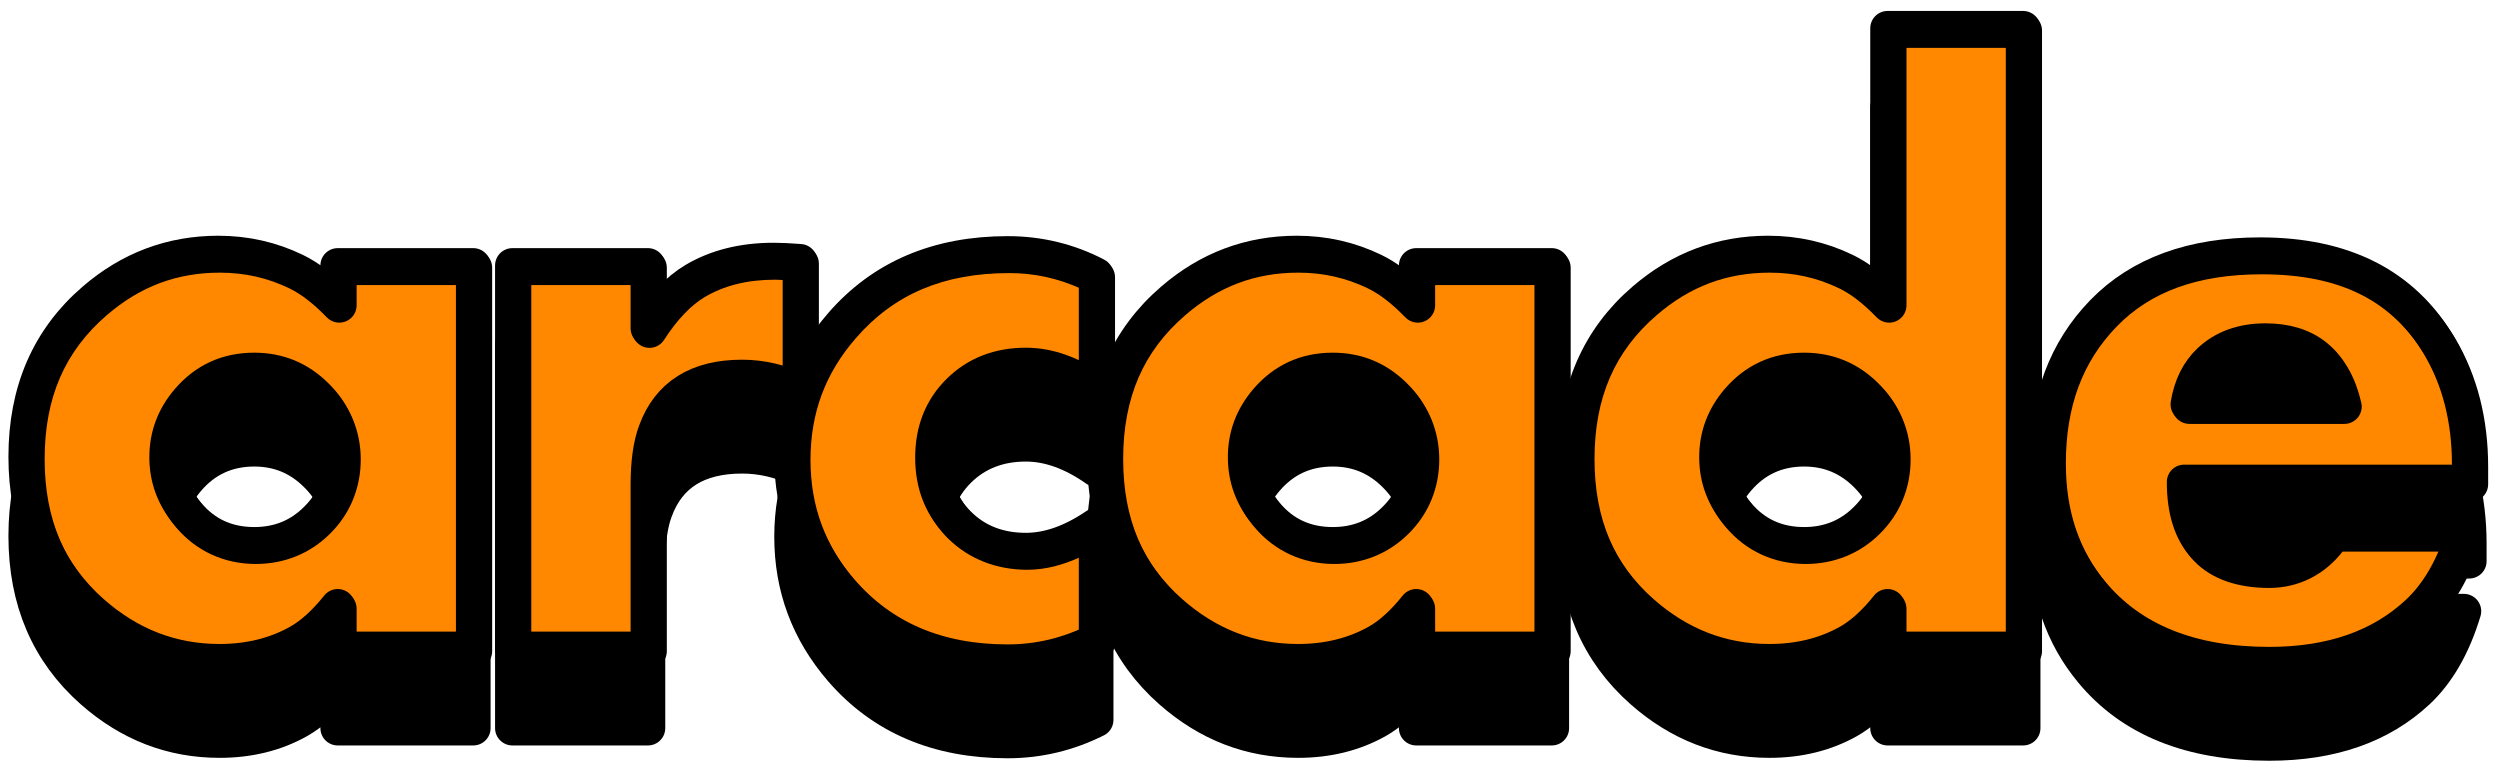
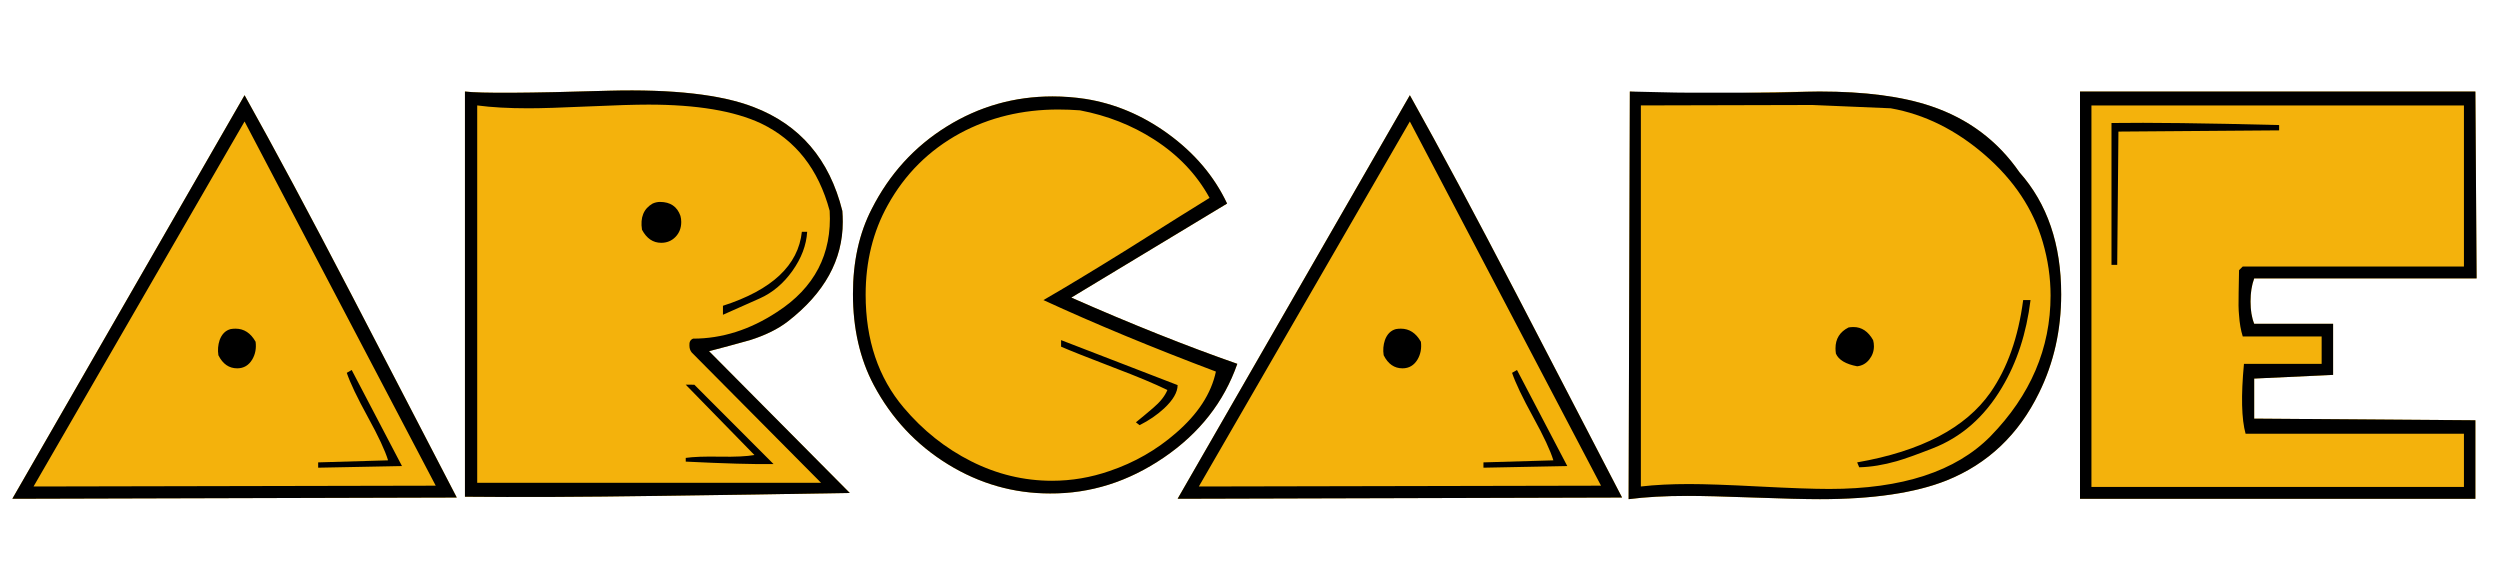
- <svg xmlns="http://www.w3.org/2000/svg" xmlns:ns1="http://www.openswatchbook.org/uri/2009/osb" xmlns:xlink="http://www.w3.org/1999/xlink" version="1.1" id="Ebene_1" x="0px" y="0px" width="505" height="155" viewBox="0 0 505 155" enable-background="new 0 0 566.929 458.929" xml:space="preserve">
-   <defs id="defs3365">
-     <linearGradient id="linearGradient5671" ns1:paint="solid">
-       <stop style="stop-color:#000000;stop-opacity:1;" offset="0" id="stop5673" />
-     </linearGradient>
-     <linearGradient id="linearGradient5651">
-       <stop style="stop-color:#ff8800;stop-opacity:1;" offset="0" id="stop5653" />
-       <stop style="stop-color:#ff8800;stop-opacity:0;" offset="1" id="stop5655" />
-     </linearGradient>
-     <radialGradient xlink:href="#linearGradient5651" id="radialGradient5657" cx="286.586" cy="312.824" fx="286.586" fy="312.824" r="250.295" gradientTransform="matrix(1,0,0,0.2705977,0,228.1742)" gradientUnits="userSpaceOnUse" />
-     <linearGradient xlink:href="#linearGradient5671" id="linearGradient5675" x1="36.292" y1="312.824" x2="536.881" y2="312.824" gradientUnits="userSpaceOnUse" />
-   </defs>
-   <g style="font-style:normal;font-variant:normal;font-weight:bold;font-stretch:normal;font-size:170.944px;line-height:7%;font-family:Aharoni;-inkscape-font-specification:'Aharoni, Bold';text-align:start;letter-spacing:0px;word-spacing:-8.293px;writing-mode:lr-tb;text-anchor:start;fill:#000000;fill-opacity:1;stroke:#000000;stroke-width:7;stroke-linecap:round;stroke-linejoin:round;stroke-miterlimit:4;stroke-dasharray:none;stroke-opacity:1" id="text3373-5">
-     <path d="m 95.599,147.081 -27.378,0 0,-8.597 q -3.923,4.925 -7.93,7.178 -7.011,3.923 -15.943,3.923 -14.44,0 -25.708,-9.933 -13.438,-11.853 -13.438,-31.384 0,-19.866 13.772,-31.718 10.934,-9.432 25.124,-9.432 8.263,0 15.525,3.506 4.173,2.003 8.597,6.594 l 0,-7.596 27.378,0 0,77.459 z M 69.055,108.352 q 0,-7.345 -5.175,-12.437 -5.175,-5.175 -12.52,-5.175 -8.18,0 -13.438,6.177 -4.257,5.008 -4.257,11.435 0,6.427 4.257,11.435 5.175,6.177 13.438,6.177 7.429,0 12.52,-5.092 5.175,-5.092 5.175,-12.52 z" style="line-height:7%;letter-spacing:-10.96px;word-spacing:-12.87px;fill:#000000;fill-opacity:1;stroke:#000000;stroke-width:7;stroke-linecap:round;stroke-linejoin:round;stroke-miterlimit:4;stroke-dasharray:none;stroke-opacity:1" id="path3364" />
-     <path d="m 161.597,94.913 q -5.759,-2.754 -11.686,-2.754 -13.522,0 -17.528,11.018 -1.502,4.006 -1.502,10.767 l 0,33.137 -27.378,0 0,-77.459 27.378,0 0,12.687 q 4.34,-6.761 9.348,-9.766 6.761,-4.006 16.026,-4.006 2.17,0 5.342,0.25 l 0,26.126 z" style="line-height:7%;letter-spacing:-10.96px;word-spacing:-12.87px;fill:#000000;fill-opacity:1;stroke:#000000;stroke-width:7;stroke-linecap:round;stroke-linejoin:round;stroke-miterlimit:4;stroke-dasharray:none;stroke-opacity:1" id="path3366" />
-     <path d="m 221.418,145.412 q -8.514,4.257 -17.862,4.257 -21.201,0 -33.638,-14.357 -10.016,-11.602 -10.016,-26.877 0,-15.358 10.016,-26.877 12.437,-14.357 33.638,-14.357 9.515,0 17.862,4.34 l 0,23.288 q -7.262,-5.092 -14.19,-5.092 -8.18,0 -13.522,5.259 -5.342,5.259 -5.342,13.438 0,8.18 5.342,13.438 5.342,5.259 13.522,5.259 6.844,0 14.19,-5.008 l 0,23.288 z" style="line-height:7%;letter-spacing:-10.96px;word-spacing:-12.87px;fill:#000000;fill-opacity:1;stroke:#000000;stroke-width:7;stroke-linecap:round;stroke-linejoin:round;stroke-miterlimit:4;stroke-dasharray:none;stroke-opacity:1" id="path3368" />
-     <path d="m 313.459,147.081 -27.378,0 0,-8.597 q -3.923,4.925 -7.93,7.178 -7.011,3.923 -15.943,3.923 -14.44,0 -25.708,-9.933 -13.438,-11.853 -13.438,-31.384 0,-19.866 13.772,-31.718 10.934,-9.432 25.124,-9.432 8.263,0 15.525,3.506 4.173,2.003 8.597,6.594 l 0,-7.596 27.378,0 0,77.459 z M 286.916,108.352 q 0,-7.345 -5.175,-12.437 -5.175,-5.175 -12.52,-5.175 -8.18,0 -13.438,6.177 -4.257,5.008 -4.257,11.435 0,6.427 4.257,11.435 5.175,6.177 13.438,6.177 7.429,0 12.52,-5.092 5.175,-5.092 5.175,-12.52 z" style="line-height:7%;letter-spacing:-10.96px;word-spacing:-12.87px;fill:#000000;fill-opacity:1;stroke:#000000;stroke-width:7;stroke-linecap:round;stroke-linejoin:round;stroke-miterlimit:4;stroke-dasharray:none;stroke-opacity:1" id="path3370" />
-     <path d="m 408.671,147.081 -27.378,0 0,-8.597 q -3.923,4.925 -7.93,7.178 -7.011,3.923 -15.943,3.923 -14.44,0 -25.708,-9.933 -13.438,-11.853 -13.438,-31.384 0,-19.866 13.772,-31.718 10.934,-9.432 25.124,-9.432 8.263,0 15.525,3.506 4.173,2.003 8.597,6.594 l 0,-55.507 27.378,0 0,125.37 z m -26.543,-38.729 q 0,-7.345 -5.175,-12.437 -5.175,-5.175 -12.52,-5.175 -8.18,0 -13.438,6.177 -4.257,5.008 -4.257,11.435 0,6.427 4.257,11.435 5.175,6.177 13.438,6.177 7.429,0 12.52,-5.092 5.175,-5.092 5.175,-12.52 z" style="line-height:7%;letter-spacing:-10.96px;word-spacing:-12.87px;fill:#000000;fill-opacity:1;stroke:#000000;stroke-width:7;stroke-linecap:round;stroke-linejoin:round;stroke-miterlimit:4;stroke-dasharray:none;stroke-opacity:1" id="path3372" />
-     <path d="m 498.791,113.36 -57.593,0 q 0,17.445 16.861,17.445 8.597,0 13.188,-7.345 l 26.46,0 q -3.172,10.517 -9.348,16.276 -11.185,10.434 -29.965,10.434 -23.872,0 -35.892,-14.524 -9.015,-10.851 -9.015,-26.46 0,-18.53 11.268,-30.132 11.268,-11.602 31.802,-11.602 25.291,0 36.142,18.363 6.093,10.35 6.093,24.039 l 0,3.506 z M 473.25,97.668 q -2.921,-12.854 -15.609,-12.854 -7.011,0 -11.352,4.09 -3.422,3.255 -4.34,8.764 l 31.301,0 z" style="line-height:7%;letter-spacing:-10.96px;word-spacing:-12.87px;fill:#000000;fill-opacity:1;stroke:#000000;stroke-width:7;stroke-linecap:round;stroke-linejoin:round;stroke-miterlimit:4;stroke-dasharray:none;stroke-opacity:1" id="path3374" />
+ <svg xmlns="http://www.w3.org/2000/svg" version="1.1" id="Ebene_1" x="0px" y="0px" width="566.929px" height="129.21px" viewBox="0 0 566.929 129.21" enable-background="new 0 0 566.929 129.21" xml:space="preserve">
+   <g id="Ebene_2">
+ </g>
+   <g>
+     <path fill="#F4B20C" d="M2.794,113.106L55.462,21.59c6.676,11.93,14.773,27.044,24.295,45.341l23.829,45.896L2.794,113.106z    M55.458,27.549 M7.606,110.324 M57.964,77.501c0.186,1.484-0.062,2.813-0.742,3.986c-0.804,1.362-1.947,2.04-3.431,2.04   c-1.854,0-3.277-0.987-4.265-2.967c-0.185-1.174-0.092-2.317,0.278-3.431c0.494-1.359,1.328-2.193,2.503-2.504   c0.371-0.061,0.742-0.093,1.113-0.093C55.336,74.534,56.851,75.524,57.964,77.501z" />
+     <path fill="#F4B20C" d="M192.707,111.79c-14.467,0.252-28.935,0.473-43.403,0.663c-17.313,0.25-31.935,0.313-43.867,0.189V20.755   c3.461,0.434,14.372,0.371,32.731-0.185c14.464-0.371,25.374,0.866,32.73,3.709c10.508,4.019,17.214,11.869,20.121,23.552   c0.06,0.804,0.093,1.639,0.093,2.505c0,8.593-4.142,16.104-12.426,22.533c-2.227,1.731-5.101,3.153-8.625,4.265   c-3.091,0.867-6.184,1.701-9.273,2.504L192.707,111.79z M154.301,48.943c0.123,0.433,0.186,0.897,0.186,1.391   c0,1.36-0.434,2.488-1.298,3.384c-0.866,0.896-1.947,1.344-3.245,1.344c-1.855,0-3.308-0.987-4.358-2.966   c-0.433-2.782,0.371-4.759,2.411-5.934c0.557-0.247,1.113-0.371,1.669-0.371C152.013,45.791,153.559,46.842,154.301,48.943z    M175.425,105.241c-4.508,0.061-11.148-0.126-19.919-0.561v-0.842c1.73-0.249,4.326-0.344,7.789-0.279   c3.461,0.061,6.057-0.064,7.788-0.373l-15.577-15.949l1.945,0.003L175.425,105.241z M183.044,52.56   c-0.185,3.029-1.298,5.98-3.337,8.854c-2.041,2.875-4.513,4.96-7.418,6.259l-8.344,3.709v-2.041   c11.126-3.584,17.091-9.18,17.895-16.782H183.044z" />
+     <path fill="#F4B20C" d="M280.586,82.507c-3.029,8.655-8.576,15.732-16.643,21.234c-8.066,5.5-16.675,8.22-25.823,8.158   c-8.284,0-16.01-2.21-23.181-6.629c-7.171-4.42-12.765-10.4-16.783-17.941c-3.152-5.935-4.729-12.825-4.729-20.677   c0-7.356,1.421-13.783,4.266-19.286c4.017-7.913,9.689-14.141,17.014-18.684c7.326-4.544,15.314-6.815,23.969-6.815   c2.472,0,4.945,0.186,7.418,0.556c6.675,1.052,12.918,3.679,18.729,7.88c6.058,4.39,10.538,9.676,13.444,15.856   c-7.85,4.761-19.626,11.868-35.326,21.326C256.541,73.484,269.09,78.491,280.586,82.507z M267.05,87.33   c0,1.608-1.02,3.37-3.06,5.285c-1.608,1.483-3.462,2.75-5.563,3.802l-0.835-0.649c1.298-1.051,2.596-2.133,3.895-3.245   c1.607-1.359,2.688-2.72,3.245-4.08c-2.906-1.421-6.894-3.09-11.961-5.007c-6.119-2.348-10.168-3.955-12.146-4.82V77.13   L267.05,87.33z" />
+     <path fill="#F4B20C" d="M267.049,113.106l52.667-91.516c6.676,11.93,14.773,27.044,24.295,45.341l23.829,45.896L267.049,113.106z    M322.219,77.501c0.185,1.484-0.063,2.813-0.742,3.986c-0.805,1.362-1.947,2.04-3.432,2.04c-1.854,0-3.276-0.987-4.266-2.967   c-0.186-1.174-0.093-2.317,0.278-3.431c0.494-1.359,1.329-2.193,2.504-2.504c0.371-0.061,0.742-0.093,1.112-0.093   C319.59,74.534,321.106,75.524,322.219,77.501z M355.414,105.689l-19.01,0.371v-1.206l15.857-0.463   c-0.682-2.226-2.195-5.472-4.545-9.736c-2.473-4.512-4.079-7.882-4.821-10.106l1.112-0.649L355.414,105.689z" />
+     <path fill="#F4B20C" d="M462.414,89.046c-4.636,9.501-11.623,16.133-20.955,19.896c-7.109,2.837-16.69,4.256-28.745,4.256   c-3.276,0-8.283-0.125-15.02-0.371c-6.738-0.247-11.746-0.371-15.022-0.371c-5.067,0-9.518,0.247-13.351,0.742l0.278-92.443   c3.709,0.371,7.941,0.557,12.701,0.557c3.276,0,8.314-0.093,15.115-0.278c6.799-0.186,11.869-0.278,15.205-0.278   c10.323,0,18.762,1.111,25.313,3.331c8.406,2.838,15.083,7.834,20.028,14.992c6.306,7.094,9.457,16.317,9.457,27.667   C467.419,74.828,465.751,82.262,462.414,89.046z M424.768,77.13c0.124,0.434,0.186,0.896,0.186,1.392   c0,1.112-0.356,2.117-1.066,3.013c-0.711,0.896-1.622,1.407-2.735,1.529c-2.597-0.492-4.204-1.451-4.821-2.873   c-0.063-0.433-0.093-0.834-0.093-1.205c0-2.164,0.988-3.74,2.967-4.73c0.371-0.061,0.742-0.092,1.113-0.092   C422.172,74.164,423.656,75.153,424.768,77.13z M460.467,68.043c-0.928,7.543-3.093,14.157-6.491,19.842   c-3.957,6.677-9.212,11.282-15.764,13.816c-3.648,1.421-6.338,2.379-8.065,2.874c-3.029,0.866-5.874,1.328-8.531,1.392   l-0.464-1.113c14.525-2.535,24.603-7.82,30.228-15.855c3.832-5.501,6.306-12.485,7.418-20.955H460.467z" />
+     <path fill="#F4B20C" d="M561.625,63.129h-50.44c-0.557,1.498-0.835,3.246-0.835,5.241c0,1.997,0.278,3.68,0.835,5.053h17.895   v11.589l-17.895,0.835v9.087l50.162,0.371v17.802h-89.662V20.755h89.662L561.625,63.129z M516.84,29.563l-36.439,0.278   l-0.278,30.228h-1.297V27.895c8.529-0.122,21.2,0.033,38.015,0.464V29.563z" />
  </g>
-   <g style="font-style:normal;font-variant:normal;font-weight:bold;font-stretch:normal;font-size:170.944px;line-height:7%;font-family:Aharoni;-inkscape-font-specification:'Aharoni, Bold';text-align:start;letter-spacing:0px;word-spacing:-8.293px;writing-mode:lr-tb;text-anchor:start;fill:#ff8800;fill-opacity:1;stroke:#000000;stroke-width:7;stroke-linecap:round;stroke-linejoin:round;stroke-miterlimit:4;stroke-dasharray:none;stroke-opacity:1;color:#000000;clip-rule:nonzero;display:inline;overflow:visible;visibility:visible;opacity:1;isolation:auto;mix-blend-mode:normal;color-interpolation:sRGB;color-interpolation-filters:linearRGB;solid-color:#000000;solid-opacity:1;fill-rule:nonzero;stroke-dashoffset:0;filter-blend-mode:normal;filter-gaussianBlur-deviation:0;color-rendering:auto;image-rendering:auto;shape-rendering:auto;text-rendering:auto;enable-background:accumulate" id="text3373-5-8">
-     <path d="m 95.599,131.081 -27.378,0 0,-8.597 q -3.923,4.925 -7.93,7.178 -7.011,3.923 -15.943,3.923 -14.44,0 -25.708,-9.933 Q 5.202,111.8 5.202,92.268 q 0,-19.866 13.772,-31.718 10.934,-9.432 25.124,-9.432 8.263,0 15.525,3.506 4.173,2.003 8.597,6.594 l 0,-7.596 27.378,0 0,77.459 z M 69.055,92.352 q 0,-7.345 -5.175,-12.437 -5.175,-5.175 -12.52,-5.175 -8.18,0 -13.438,6.177 -4.257,5.008 -4.257,11.435 0,6.427 4.257,11.435 5.175,6.177 13.438,6.177 7.429,0 12.52,-5.092 5.175,-5.092 5.175,-12.52 z" style="line-height:7%;letter-spacing:-10.96px;word-spacing:-12.87px;fill:#ff8800;fill-opacity:1;stroke:#000000;stroke-width:7;stroke-linecap:round;stroke-linejoin:round;stroke-miterlimit:4;stroke-dasharray:none;stroke-opacity:1;color:#000000;clip-rule:nonzero;display:inline;overflow:visible;visibility:visible;isolation:auto;mix-blend-mode:normal;color-interpolation:sRGB;color-interpolation-filters:linearRGB;solid-color:#000000;solid-opacity:1;fill-rule:nonzero;stroke-dashoffset:0;filter-blend-mode:normal;filter-gaussianBlur-deviation:0;color-rendering:auto;image-rendering:auto;shape-rendering:auto;text-rendering:auto;enable-background:accumulate" id="path3351" />
-     <path d="m 161.597,78.913 q -5.759,-2.754 -11.686,-2.754 -13.522,0 -17.528,11.018 -1.502,4.006 -1.502,10.767 l 0,33.137 -27.378,0 0,-77.459 27.378,0 0,12.687 q 4.34,-6.761 9.348,-9.766 6.761,-4.006 16.026,-4.006 2.17,0 5.342,0.25 l 0,26.126 z" style="line-height:7%;letter-spacing:-10.96px;word-spacing:-12.87px;fill:#ff8800;fill-opacity:1;stroke:#000000;stroke-width:7;stroke-linecap:round;stroke-linejoin:round;stroke-miterlimit:4;stroke-dasharray:none;stroke-opacity:1;color:#000000;clip-rule:nonzero;display:inline;overflow:visible;visibility:visible;isolation:auto;mix-blend-mode:normal;color-interpolation:sRGB;color-interpolation-filters:linearRGB;solid-color:#000000;solid-opacity:1;fill-rule:nonzero;stroke-dashoffset:0;filter-blend-mode:normal;filter-gaussianBlur-deviation:0;color-rendering:auto;image-rendering:auto;shape-rendering:auto;text-rendering:auto;enable-background:accumulate" id="path3353" />
-     <path d="m 221.418,129.412 q -8.514,4.257 -17.862,4.257 -21.201,0 -33.638,-14.357 -10.016,-11.602 -10.016,-26.877 0,-15.358 10.016,-26.877 12.437,-14.357 33.638,-14.357 9.515,0 17.862,4.34 l 0,23.288 q -7.262,-5.092 -14.19,-5.092 -8.18,0 -13.522,5.259 -5.342,5.259 -5.342,13.438 0,8.18 5.342,13.438 5.342,5.259 13.522,5.259 6.844,0 14.19,-5.008 l 0,23.288 z" style="line-height:7%;letter-spacing:-10.96px;word-spacing:-12.87px;fill:#ff8800;fill-opacity:1;stroke:#000000;stroke-width:7;stroke-linecap:round;stroke-linejoin:round;stroke-miterlimit:4;stroke-dasharray:none;stroke-opacity:1;color:#000000;clip-rule:nonzero;display:inline;overflow:visible;visibility:visible;isolation:auto;mix-blend-mode:normal;color-interpolation:sRGB;color-interpolation-filters:linearRGB;solid-color:#000000;solid-opacity:1;fill-rule:nonzero;stroke-dashoffset:0;filter-blend-mode:normal;filter-gaussianBlur-deviation:0;color-rendering:auto;image-rendering:auto;shape-rendering:auto;text-rendering:auto;enable-background:accumulate" id="path3355" />
-     <path d="m 313.459,131.081 -27.378,0 0,-8.597 q -3.923,4.925 -7.93,7.178 -7.011,3.923 -15.943,3.923 -14.44,0 -25.708,-9.933 -13.438,-11.853 -13.438,-31.384 0,-19.866 13.772,-31.718 10.934,-9.432 25.124,-9.432 8.263,0 15.525,3.506 4.173,2.003 8.597,6.594 l 0,-7.596 27.378,0 0,77.459 z M 286.916,92.352 q 0,-7.345 -5.175,-12.437 -5.175,-5.175 -12.52,-5.175 -8.18,0 -13.438,6.177 -4.257,5.008 -4.257,11.435 0,6.427 4.257,11.435 5.175,6.177 13.438,6.177 7.429,0 12.52,-5.092 5.175,-5.092 5.175,-12.52 z" style="line-height:7%;letter-spacing:-10.96px;word-spacing:-12.87px;fill:#ff8800;fill-opacity:1;stroke:#000000;stroke-width:7;stroke-linecap:round;stroke-linejoin:round;stroke-miterlimit:4;stroke-dasharray:none;stroke-opacity:1;color:#000000;clip-rule:nonzero;display:inline;overflow:visible;visibility:visible;isolation:auto;mix-blend-mode:normal;color-interpolation:sRGB;color-interpolation-filters:linearRGB;solid-color:#000000;solid-opacity:1;fill-rule:nonzero;stroke-dashoffset:0;filter-blend-mode:normal;filter-gaussianBlur-deviation:0;color-rendering:auto;image-rendering:auto;shape-rendering:auto;text-rendering:auto;enable-background:accumulate" id="path3357" />
-     <path d="m 408.671,131.081 -27.378,0 0,-8.597 q -3.923,4.925 -7.93,7.178 -7.011,3.923 -15.943,3.923 -14.44,0 -25.708,-9.933 -13.438,-11.853 -13.438,-31.384 0,-19.866 13.772,-31.718 10.934,-9.432 25.124,-9.432 8.263,0 15.525,3.506 4.173,2.003 8.597,6.594 l 0,-55.507 27.378,0 0,125.37 z M 382.128,92.352 q 0,-7.345 -5.175,-12.437 -5.175,-5.175 -12.52,-5.175 -8.18,0 -13.438,6.177 -4.257,5.008 -4.257,11.435 0,6.427 4.257,11.435 5.175,6.177 13.438,6.177 7.429,0 12.52,-5.092 5.175,-5.092 5.175,-12.52 z" style="line-height:7%;letter-spacing:-10.96px;word-spacing:-12.87px;fill:#ff8800;fill-opacity:1;stroke:#000000;stroke-width:7;stroke-linecap:round;stroke-linejoin:round;stroke-miterlimit:4;stroke-dasharray:none;stroke-opacity:1;color:#000000;clip-rule:nonzero;display:inline;overflow:visible;visibility:visible;isolation:auto;mix-blend-mode:normal;color-interpolation:sRGB;color-interpolation-filters:linearRGB;solid-color:#000000;solid-opacity:1;fill-rule:nonzero;stroke-dashoffset:0;filter-blend-mode:normal;filter-gaussianBlur-deviation:0;color-rendering:auto;image-rendering:auto;shape-rendering:auto;text-rendering:auto;enable-background:accumulate" id="path3359" />
-     <path d="m 498.791,97.36 -57.593,0 q 0,17.445 16.861,17.445 8.597,0 13.188,-7.345 l 26.46,0 q -3.172,10.517 -9.348,16.276 -11.185,10.434 -29.965,10.434 -23.872,0 -35.892,-14.524 -9.015,-10.851 -9.015,-26.46 0,-18.53 11.268,-30.132 11.268,-11.602 31.802,-11.602 25.291,0 36.142,18.363 6.093,10.35 6.093,24.039 l 0,3.506 z M 473.25,81.668 q -2.921,-12.854 -15.609,-12.854 -7.011,0 -11.352,4.09 -3.422,3.255 -4.34,8.764 l 31.301,0 z" style="line-height:7%;letter-spacing:-10.96px;word-spacing:-12.87px;fill:#ff8800;fill-opacity:1;stroke:#000000;stroke-width:7;stroke-linecap:round;stroke-linejoin:round;stroke-miterlimit:4;stroke-dasharray:none;stroke-opacity:1;color:#000000;clip-rule:nonzero;display:inline;overflow:visible;visibility:visible;isolation:auto;mix-blend-mode:normal;color-interpolation:sRGB;color-interpolation-filters:linearRGB;solid-color:#000000;solid-opacity:1;fill-rule:nonzero;stroke-dashoffset:0;filter-blend-mode:normal;filter-gaussianBlur-deviation:0;color-rendering:auto;image-rendering:auto;shape-rendering:auto;text-rendering:auto;enable-background:accumulate" id="path3361" />
-   </g>
-   <g transform="translate(0.31782,0.4602429)" style="font-style:normal;font-variant:normal;font-weight:bold;font-stretch:normal;font-size:170.944px;line-height:7%;font-family:Aharoni;-inkscape-font-specification:'Aharoni, Bold';text-align:start;letter-spacing:0px;word-spacing:-8.293px;writing-mode:lr-tb;text-anchor:start;fill:#ff8800;fill-opacity:1;stroke:#000000;stroke-width:7;stroke-linecap:round;stroke-linejoin:round;stroke-miterlimit:4;stroke-dasharray:none;stroke-opacity:1" id="text3373-5-8-2">
-     <path style="color:#000000;font-style:normal;font-variant:normal;font-weight:normal;font-stretch:normal;font-size:medium;line-height:7%;font-family:Aharoni;-inkscape-font-specification:'Aharoni, Bold';text-indent:0;text-align:start;text-decoration:none;text-decoration-line:none;text-decoration-style:solid;text-decoration-color:#000000;letter-spacing:-10.96px;word-spacing:-12.87px;text-transform:none;direction:ltr;block-progression:tb;writing-mode:lr-tb;baseline-shift:baseline;text-anchor:start;white-space:normal;clip-rule:nonzero;display:inline;overflow:visible;visibility:visible;opacity:1;isolation:auto;mix-blend-mode:normal;color-interpolation:sRGB;color-interpolation-filters:linearRGB;solid-color:#000000;solid-opacity:1;fill:#000000;fill-opacity:1;fill-rule:nonzero;stroke:none;stroke-width:7;stroke-linecap:round;stroke-linejoin:round;stroke-miterlimit:4;stroke-dasharray:none;stroke-dashoffset:0;stroke-opacity:1;color-rendering:auto;image-rendering:auto;shape-rendering:auto;text-rendering:auto;enable-background:accumulate" d="m 44.098,47.617 c -10.235,0 -19.554,3.506 -27.41,10.283 -9.912,8.532 -14.986,20.317 -14.986,34.367 0,13.824 4.951,25.477 14.625,34.01 8.069,7.112 17.594,10.809 28.023,10.809 6.467,0 12.424,-1.445 17.65,-4.369 a 3.5,3.5 0 0 0 0.008,-0.004 c 0.939,-0.528 1.815,-1.298 2.713,-1.982 l 0,0.35 a 3.5,3.5 0 0 0 3.5,3.5 l 27.377,0 a 3.5,3.5 0 0 0 3.5,-3.5 l 0,-77.459 a 3.5,3.5 0 0 0 -3.5,-3.5 l -27.377,0 a 3.5,3.5 0 0 0 -3.5,3.5 l 0,0.08 C 63.537,52.881 62.356,52.055 61.145,51.473 55.835,48.91 50.102,47.617 44.098,47.617 Z m 0,7 c 5.014,0 9.631,1.047 14.004,3.158 a 3.5,3.5 0 0 0 0.008,0.004 c 2.277,1.093 4.848,3.019 7.592,5.867 a 3.5,3.5 0 0 0 6.02,-2.43 l 0,-4.096 20.377,0 0,70.459 -20.377,0 0,-5.096 a 3.5,3.5 0 0 0 -6.238,-2.182 c -2.414,3.03 -4.755,5.097 -6.9,6.305 -5.26e-4,3e-4 -0.001,-2.9e-4 -0.002,0 -4.121,2.306 -8.79,3.479 -14.23,3.479 -8.824,0 -16.439,-2.927 -23.395,-9.059 C 12.711,113.757 8.701,104.486 8.701,92.268 c 0,-12.435 4.108,-21.793 12.557,-29.064 a 3.5,3.5 0 0 0 0.002,-0.002 c 6.723,-5.799 14.154,-8.584 22.838,-8.584 z m 7.262,16.623 c -6.334,0 -12.017,2.608 -16.104,7.408 a 3.5,3.5 0 0 0 -0.002,0.002 c -3.316,3.902 -5.09,8.644 -5.09,13.701 10e-7,5.054 1.772,9.793 5.084,13.693 4.038,4.814 9.735,7.418 16.111,7.418 5.748,0 10.991,-2.117 14.986,-6.107 4.05,-3.99 6.209,-9.244 6.209,-15.004 0,-5.714 -2.166,-10.937 -6.209,-14.92 -4.034,-4.03 -9.272,-6.191 -14.986,-6.191 z m 0,7 c 4.075,0 7.182,1.284 10.047,4.148 a 3.5,3.5 0 0 0 0.02,0.021 c 2.85,2.804 4.129,5.867 4.129,9.941 0,4.14 -1.285,7.228 -4.129,10.025 a 3.5,3.5 0 0 0 -0.02,0.019 c -2.793,2.793 -5.894,4.066 -10.047,4.066 -4.637,0 -7.895,-1.509 -10.756,-4.924 a 3.5,3.5 0 0 0 -0.016,-0.019 c -2.359,-2.776 -3.424,-5.656 -3.424,-9.168 0,-3.511 1.064,-6.391 3.422,-9.166 l 0.002,-0.002 c 2.925,-3.434 6.2,-4.943 10.771,-4.943 z" id="path3351-9" />
-     <path style="color:#000000;font-style:normal;font-variant:normal;font-weight:normal;font-stretch:normal;font-size:medium;line-height:7%;font-family:Aharoni;-inkscape-font-specification:'Aharoni, Bold';text-indent:0;text-align:start;text-decoration:none;text-decoration-line:none;text-decoration-style:solid;text-decoration-color:#000000;letter-spacing:-10.96px;word-spacing:-12.87px;text-transform:none;direction:ltr;block-progression:tb;writing-mode:lr-tb;baseline-shift:baseline;text-anchor:start;white-space:normal;clip-rule:nonzero;display:inline;overflow:visible;visibility:visible;opacity:1;isolation:auto;mix-blend-mode:normal;color-interpolation:sRGB;color-interpolation-filters:linearRGB;solid-color:#000000;solid-opacity:1;fill:#000000;fill-opacity:1;fill-rule:nonzero;stroke:none;stroke-width:7;stroke-linecap:round;stroke-linejoin:round;stroke-miterlimit:4;stroke-dasharray:none;stroke-dashoffset:0;stroke-opacity:1;color-rendering:auto;image-rendering:auto;shape-rendering:auto;text-rendering:auto;enable-background:accumulate" d="m 156.254,49.037 c -6.681,0 -12.698,1.468 -17.809,4.496 a 3.5,3.5 0 0 0 -0.018,0.01 c -1.436,0.861 -2.737,2.085 -4.047,3.285 l 0,-3.207 a 3.5,3.5 0 0 0 -3.5,-3.5 l -27.379,0 a 3.5,3.5 0 0 0 -3.5,3.5 l 0,77.459 a 3.5,3.5 0 0 0 3.5,3.5 l 27.379,0 a 3.5,3.5 0 0 0 3.5,-3.5 l 0,-33.137 c 0,-4.248 0.505,-7.472 1.279,-9.537 a 3.5,3.5 0 0 0 0.012,-0.033 c 2.239,-6.157 6.174,-8.715 14.238,-8.715 3.409,0 6.758,0.777 10.176,2.412 a 3.5,3.5 0 0 0 5.012,-3.156 l 0,-26.127 a 3.5,3.5 0 0 0 -3.225,-3.488 c -2.177,-0.172 -4.038,-0.262 -5.619,-0.262 z m 0,7 c 0.478,0 1.265,0.067 1.844,0.088 l 0,17.852 c -2.696,-0.783 -5.423,-1.318 -8.188,-1.318 -9.958,0 -17.701,4.783 -20.809,13.305 -1.225,3.274 -1.721,7.221 -1.721,11.98 l 0,29.637 -20.379,0 0,-70.459 20.379,0 0,9.188 a 3.5,3.5 0 0 0 6.445,1.891 c 2.688,-4.187 5.471,-7.011 8.197,-8.648 3.902,-2.31 8.563,-3.514 14.23,-3.514 z" id="path3353-9" />
-     <path style="color:#000000;font-style:normal;font-variant:normal;font-weight:normal;font-stretch:normal;font-size:medium;line-height:7%;font-family:Aharoni;-inkscape-font-specification:'Aharoni, Bold';text-indent:0;text-align:start;text-decoration:none;text-decoration-line:none;text-decoration-style:solid;text-decoration-color:#000000;letter-spacing:-10.96px;word-spacing:-12.87px;text-transform:none;direction:ltr;block-progression:tb;writing-mode:lr-tb;baseline-shift:baseline;text-anchor:start;white-space:normal;clip-rule:nonzero;display:inline;overflow:visible;visibility:visible;opacity:1;isolation:auto;mix-blend-mode:normal;color-interpolation:sRGB;color-interpolation-filters:linearRGB;solid-color:#000000;solid-opacity:1;fill:#000000;fill-opacity:1;fill-rule:nonzero;stroke:none;stroke-width:7;stroke-linecap:round;stroke-linejoin:round;stroke-miterlimit:4;stroke-dasharray:none;stroke-dashoffset:0;stroke-opacity:1;color-rendering:auto;image-rendering:auto;shape-rendering:auto;text-rendering:auto;enable-background:accumulate" d="m 203.557,47.701 c -14.924,0 -27.348,5.249 -36.283,15.564 -7.181,8.26 -10.871,18.172 -10.871,29.17 0,10.948 3.693,20.854 10.867,29.164 a 3.5,3.5 0 0 0 0.004,0.004 c 8.936,10.315 21.359,15.564 36.283,15.564 6.764,0 13.294,-1.558 19.428,-4.625 a 3.5,3.5 0 0 0 1.934,-3.131 l 0,-23.289 a 3.5,3.5 0 0 0 -5.471,-2.891 c -4.479,3.054 -8.509,4.4 -12.219,4.4 -4.703,0 -8.142,-1.375 -11.066,-4.254 -2.915,-2.869 -4.297,-6.252 -4.297,-10.943 0,-4.691 1.382,-8.076 4.297,-10.945 2.925,-2.879 6.363,-4.252 11.066,-4.252 3.761,0 7.767,1.363 12.18,4.457 a 3.5,3.5 0 0 0 5.51,-2.865 l 0,-23.289 A 3.5,3.5 0 0 0 223.033,52.438 c -6.048,-3.145 -12.601,-4.736 -19.477,-4.736 z m 0,7 c 5.103,0 9.838,1.067 14.361,3.102 l 0,15.029 c -3.525,-1.642 -7.1,-2.594 -10.689,-2.594 -6.203,0 -11.779,2.131 -15.977,6.264 -4.208,4.142 -6.387,9.718 -6.387,15.934 0,6.215 2.179,11.789 6.387,15.932 4.198,4.132 9.773,6.266 15.977,6.266 3.57,0 7.144,-0.942 10.689,-2.57 l 0,14.928 c -4.62,2.009 -9.353,3.178 -14.361,3.178 -13.344,0 -23.347,-4.321 -30.994,-13.148 -6.178,-7.158 -9.16,-15.168 -9.16,-24.584 0,-9.478 2.984,-17.482 9.156,-24.58 a 3.5,3.5 0 0 0 0.004,-0.006 c 7.647,-8.827 17.65,-13.148 30.994,-13.148 z" id="path3355-0" />
-     <path style="color:#000000;font-style:normal;font-variant:normal;font-weight:normal;font-stretch:normal;font-size:medium;line-height:7%;font-family:Aharoni;-inkscape-font-specification:'Aharoni, Bold';text-indent:0;text-align:start;text-decoration:none;text-decoration-line:none;text-decoration-style:solid;text-decoration-color:#000000;letter-spacing:-10.96px;word-spacing:-12.87px;text-transform:none;direction:ltr;block-progression:tb;writing-mode:lr-tb;baseline-shift:baseline;text-anchor:start;white-space:normal;clip-rule:nonzero;display:inline;overflow:visible;visibility:visible;opacity:1;isolation:auto;mix-blend-mode:normal;color-interpolation:sRGB;color-interpolation-filters:linearRGB;solid-color:#000000;solid-opacity:1;fill:#000000;fill-opacity:1;fill-rule:nonzero;stroke:none;stroke-width:7;stroke-linecap:round;stroke-linejoin:round;stroke-miterlimit:4;stroke-dasharray:none;stroke-dashoffset:0;stroke-opacity:1;color-rendering:auto;image-rendering:auto;shape-rendering:auto;text-rendering:auto;enable-background:accumulate" d="m 261.959,47.617 c -10.235,0 -19.554,3.506 -27.41,10.283 l 0.002,-0.004 c -9.914,8.532 -14.988,20.319 -14.988,34.371 0,13.824 4.949,25.477 14.623,34.01 8.069,7.112 17.594,10.809 28.023,10.809 6.467,0 12.424,-1.445 17.65,-4.369 a 3.5,3.5 0 0 0 0.008,-0.004 c 0.939,-0.528 1.815,-1.298 2.713,-1.982 l 0,0.35 a 3.5,3.5 0 0 0 3.5,3.5 l 27.379,0 a 3.5,3.5 0 0 0 3.5,-3.5 l 0,-77.459 a 3.5,3.5 0 0 0 -3.5,-3.5 l -27.379,0 a 3.5,3.5 0 0 0 -3.5,3.5 l 0,0.08 c -1.183,-0.819 -2.363,-1.647 -3.574,-2.229 l -0.004,-0.002 c -5.308,-2.562 -11.041,-3.854 -17.043,-3.854 z m 0,7 c 5.014,0 9.631,1.047 14.004,3.158 a 3.5,3.5 0 0 0 0.006,0.004 c 2.277,1.093 4.848,3.019 7.592,5.867 a 3.5,3.5 0 0 0 6.02,-2.43 l 0,-4.096 20.379,0 0,70.459 -20.379,0 0,-5.096 a 3.5,3.5 0 0 0 -6.236,-2.182 c -2.414,3.03 -4.757,5.097 -6.902,6.305 -5.3e-4,3e-4 -0.001,-2.9e-4 -0.002,0 -4.121,2.306 -8.79,3.479 -14.23,3.479 -8.824,0 -16.437,-2.928 -23.393,-9.059 -8.244,-7.271 -12.254,-16.541 -12.254,-28.76 0,-12.435 4.106,-21.793 12.555,-29.064 a 3.5,3.5 0 0 0 0.004,-0.002 c 6.723,-5.799 14.154,-8.584 22.838,-8.584 z m 7.262,16.623 c -6.334,0 -12.017,2.608 -16.104,7.408 a 3.5,3.5 0 0 0 -0.002,0.002 c -3.316,3.902 -5.09,8.644 -5.09,13.701 0,5.054 1.772,9.793 5.084,13.693 4.038,4.814 9.735,7.418 16.111,7.418 5.748,0 10.989,-2.117 14.984,-6.107 4.05,-3.99 6.211,-9.244 6.211,-15.004 0,-5.714 -2.168,-10.937 -6.211,-14.92 -4.034,-4.03 -9.27,-6.191 -14.984,-6.191 z m 0,7 c 4.075,0 7.18,1.284 10.045,4.148 a 3.5,3.5 0 0 0 0.019,0.021 c 2.85,2.804 4.131,5.867 4.131,9.941 0,4.14 -1.287,7.228 -4.131,10.025 a 3.5,3.5 0 0 0 -0.019,0.019 c -2.793,2.793 -5.892,4.066 -10.045,4.066 -4.637,0 -7.895,-1.509 -10.756,-4.924 a 3.5,3.5 0 0 0 -0.016,-0.019 c -2.359,-2.776 -3.424,-5.656 -3.424,-9.168 0,-3.511 1.064,-6.391 3.422,-9.166 l 0.002,-0.002 c 2.925,-3.434 6.2,-4.943 10.771,-4.943 z" id="path3357-6" />
-     <path style="color:#000000;font-style:normal;font-variant:normal;font-weight:normal;font-stretch:normal;font-size:medium;line-height:7%;font-family:Aharoni;-inkscape-font-specification:'Aharoni, Bold';text-indent:0;text-align:start;text-decoration:none;text-decoration-line:none;text-decoration-style:solid;text-decoration-color:#000000;letter-spacing:-10.96px;word-spacing:-12.87px;text-transform:none;direction:ltr;block-progression:tb;writing-mode:lr-tb;baseline-shift:baseline;text-anchor:start;white-space:normal;clip-rule:nonzero;display:inline;overflow:visible;visibility:visible;opacity:1;isolation:auto;mix-blend-mode:normal;color-interpolation:sRGB;color-interpolation-filters:linearRGB;solid-color:#000000;solid-opacity:1;fill:#000000;fill-opacity:1;fill-rule:nonzero;stroke:none;stroke-width:7;stroke-linecap:round;stroke-linejoin:round;stroke-miterlimit:4;stroke-dasharray:none;stroke-dashoffset:0;stroke-opacity:1;color-rendering:auto;image-rendering:auto;shape-rendering:auto;text-rendering:auto;enable-background:accumulate" d="m 381.293,2.211 a 3.5,3.5 0 0 0 -3.5,3.5 l 0,47.99 c -1.183,-0.82 -2.365,-1.647 -3.576,-2.229 -5.309,-2.563 -11.043,-3.855 -17.047,-3.855 -10.235,0 -19.554,3.506 -27.41,10.283 -9.912,8.532 -14.986,20.317 -14.986,34.367 0,13.824 4.951,25.477 14.625,34.01 8.069,7.112 17.594,10.809 28.023,10.809 6.467,0 12.424,-1.445 17.65,-4.369 a 3.5,3.5 0 0 0 0.008,-0.004 c 0.939,-0.528 1.815,-1.298 2.713,-1.982 l 0,0.35 a 3.5,3.5 0 0 0 3.5,3.5 l 27.377,0 a 3.5,3.5 0 0 0 3.5,-3.5 l 0,-125.369 a 3.5,3.5 0 0 0 -3.5,-3.5 l -27.377,0 z m 3.5,7 20.377,0 0,118.369 -20.377,0 0,-5.096 a 3.5,3.5 0 0 0 -6.238,-2.182 c -2.414,3.03 -4.755,5.097 -6.9,6.305 -5.3e-4,3e-4 -0.001,-2.9e-4 -0.002,0 -4.121,2.306 -8.79,3.479 -14.23,3.479 -8.824,0 -16.439,-2.927 -23.395,-9.059 -8.244,-7.271 -12.254,-16.541 -12.254,-28.76 0,-12.435 4.108,-21.793 12.557,-29.064 a 3.5,3.5 0 0 0 0.002,-0.002 c 6.723,-5.799 14.154,-8.584 22.838,-8.584 5.014,0 9.631,1.047 14.004,3.158 a 3.5,3.5 0 0 0 0.008,0.004 c 2.277,1.093 4.848,3.019 7.592,5.867 a 3.5,3.5 0 0 0 6.02,-2.43 l 0,-52.006 z M 364.432,71.24 c -6.334,0 -12.017,2.608 -16.104,7.408 a 3.5,3.5 0 0 0 -0.002,0.002 c -3.316,3.902 -5.09,8.644 -5.09,13.701 0,5.054 1.772,9.793 5.084,13.693 4.038,4.814 9.735,7.418 16.111,7.418 5.748,0 10.991,-2.117 14.986,-6.107 4.05,-3.99 6.209,-9.244 6.209,-15.004 0,-5.714 -2.166,-10.937 -6.209,-14.92 -4.034,-4.03 -9.272,-6.191 -14.986,-6.191 z m 0,7 c 4.075,0 7.182,1.284 10.047,4.148 a 3.5,3.5 0 0 0 0.019,0.021 c 2.85,2.804 4.129,5.867 4.129,9.941 0,4.14 -1.285,7.228 -4.129,10.025 a 3.5,3.5 0 0 0 -0.019,0.019 c -2.793,2.793 -5.894,4.066 -10.047,4.066 -4.637,0 -7.895,-1.509 -10.756,-4.924 a 3.5,3.5 0 0 0 -0.016,-0.019 c -2.359,-2.776 -3.424,-5.656 -3.424,-9.168 0,-3.511 1.064,-6.391 3.422,-9.166 l 0.002,-0.002 c 2.925,-3.434 6.2,-4.943 10.771,-4.943 z" id="path3359-3" />
-     <path style="color:#000000;font-style:normal;font-variant:normal;font-weight:normal;font-stretch:normal;font-size:medium;line-height:7%;font-family:Aharoni;-inkscape-font-specification:'Aharoni, Bold';text-indent:0;text-align:start;text-decoration:none;text-decoration-line:none;text-decoration-style:solid;text-decoration-color:#000000;letter-spacing:-10.96px;word-spacing:-12.87px;text-transform:none;direction:ltr;block-progression:tb;writing-mode:lr-tb;baseline-shift:baseline;text-anchor:start;white-space:normal;clip-rule:nonzero;display:inline;overflow:visible;visibility:visible;opacity:1;isolation:auto;mix-blend-mode:normal;color-interpolation:sRGB;color-interpolation-filters:linearRGB;solid-color:#000000;solid-opacity:1;fill:#000000;fill-opacity:1;fill-rule:nonzero;stroke:none;stroke-width:7;stroke-linecap:round;stroke-linejoin:round;stroke-miterlimit:4;stroke-dasharray:none;stroke-dashoffset:0;stroke-opacity:1;color-rendering:auto;image-rendering:auto;shape-rendering:auto;text-rendering:auto;enable-background:accumulate" d="m 456.557,47.951 c -14.348,0 -26.06,4.167 -34.312,12.664 -8.161,8.403 -12.258,19.507 -12.258,32.57 0,11.08 3.285,20.829 9.822,28.697 8.739,10.556 21.962,15.787 38.584,15.787 13.168,0 24.181,-3.753 32.352,-11.375 4.676,-4.36 8.068,-10.381 10.312,-17.824 a 3.5,3.5 0 0 0 -3.35,-4.512 l -26.461,0 a 3.5,3.5 0 0 0 -2.967,1.645 c -2.54,4.064 -5.486,5.701 -10.221,5.701 -5.017,0 -8.129,-1.224 -10.129,-3.293 -1.512,-1.565 -2.58,-3.859 -3.014,-7.152 l 53.875,0 a 3.5,3.5 0 0 0 3.5,-3.5 l 0,-3.506 c 0,-9.645 -2.172,-18.333 -6.576,-25.814 a 3.5,3.5 0 0 0 -0.004,-0.004 C 487.871,54.768 474.264,47.951 456.557,47.951 Z m 0,7 c 16.014,0 26.501,5.428 33.129,16.645 3.718,6.317 5.605,13.654 5.605,22.258 l 0,0.006 -54.094,0 a 3.5,3.5 0 0 0 -3.5,3.5 c 0,6.379 1.579,11.77 5.199,15.516 3.62,3.746 8.938,5.43 15.162,5.43 6.004,0 11.21,-2.715 14.826,-7.346 l 19.859,0 c -1.809,4.334 -4.085,7.71 -6.773,10.217 -6.742,6.289 -15.706,9.494 -27.578,9.494 -15.205,0 -25.908,-4.45 -33.195,-13.256 a 3.5,3.5 0 0 0 -0.004,-0.004 c -5.483,-6.599 -8.207,-14.493 -8.207,-24.225 0,-11.644 3.416,-20.627 10.279,-27.693 6.772,-6.973 16.261,-10.541 29.291,-10.541 z m 1.084,10.361 c -5.355,0 -10.174,1.671 -13.752,5.043 a 3.5,3.5 0 0 0 -0.012,0.012 c -2.883,2.742 -4.671,6.467 -5.381,10.725 a 3.5,3.5 0 0 0 3.453,4.076 l 31.301,0 a 3.5,3.5 0 0 0 3.412,-4.275 c -1.095,-4.819 -3.231,-8.834 -6.551,-11.568 -3.32,-2.734 -7.651,-4.012 -12.471,-4.012 z m 0,7 c 3.638,0 6.138,0.865 8.021,2.416 1.023,0.843 1.885,2.011 2.623,3.439 l -21.586,0 c 0.538,-1.053 1.193,-1.955 1.996,-2.721 2.208,-2.078 4.955,-3.135 8.945,-3.135 z" id="path3361-8" />
+   <g>
+     <path d="M2.794,113.106L55.462,21.59c6.676,11.93,14.773,27.044,24.295,45.341l23.829,45.896L2.794,113.106z M98.812,110.138   L55.458,27.549L7.606,110.324L98.812,110.138z M57.964,77.501c0.186,1.484-0.062,2.813-0.742,3.986   c-0.804,1.362-1.947,2.04-3.431,2.04c-1.854,0-3.277-0.987-4.265-2.967c-0.185-1.174-0.092-2.317,0.278-3.431   c0.494-1.359,1.328-2.193,2.503-2.504c0.371-0.061,0.742-0.093,1.113-0.093C55.336,74.534,56.851,75.524,57.964,77.501z    M91.159,105.689L72.15,106.06v-1.206l15.855-0.463c-0.681-2.226-2.195-5.472-4.543-9.736c-2.473-4.512-4.08-7.882-4.822-10.106   l1.113-0.649L91.159,105.689z" />
+     <path d="M192.707,111.79c-14.467,0.252-28.935,0.473-43.403,0.663c-17.313,0.25-31.935,0.313-43.867,0.189V20.755   c3.461,0.434,14.372,0.371,32.731-0.185c14.464-0.371,25.374,0.866,32.73,3.709c10.508,4.019,17.214,11.869,20.121,23.552   c0.06,0.804,0.093,1.639,0.093,2.505c0,8.593-4.142,16.104-12.426,22.533c-2.227,1.731-5.101,3.153-8.625,4.265   c-3.091,0.867-6.184,1.701-9.273,2.504L192.707,111.79z M188.145,47.802c-2.536-9.446-7.728-16.053-15.578-19.819   c-6.059-2.839-14.557-4.26-25.499-4.26c-3.029,0-7.603,0.138-13.723,0.417s-10.632,0.418-13.538,0.418   c-4.45,0-8.314-0.216-11.59-0.649v85.581h77.979L156.87,79.94c-0.354-0.432-0.529-0.957-0.529-1.575   c-0.062-0.803,0.217-1.327,0.835-1.573c6.551,0,12.888-2.007,19.008-6.022C184.713,65.277,188.701,57.619,188.145,47.802z    M154.301,48.943c0.123,0.433,0.186,0.897,0.186,1.391c0,1.36-0.434,2.488-1.298,3.384c-0.866,0.896-1.947,1.344-3.245,1.344   c-1.855,0-3.308-0.987-4.358-2.966c-0.433-2.782,0.371-4.759,2.411-5.934c0.557-0.247,1.113-0.371,1.669-0.371   C152.013,45.791,153.559,46.842,154.301,48.943z M175.425,105.241c-4.508,0.061-11.148-0.126-19.919-0.561v-0.842   c1.73-0.249,4.326-0.344,7.789-0.279c3.461,0.061,6.057-0.064,7.788-0.373l-15.577-15.949l1.945,0.003L175.425,105.241z    M183.044,52.56c-0.185,3.029-1.298,5.98-3.337,8.854c-2.041,2.875-4.513,4.96-7.418,6.259l-8.344,3.709v-2.041   c11.126-3.584,17.091-9.18,17.895-16.782H183.044z" />
+     <path d="M280.586,82.507c-3.029,8.655-8.576,15.732-16.643,21.234c-8.066,5.5-16.675,8.22-25.823,8.158   c-8.284,0-16.01-2.21-23.181-6.629c-7.171-4.42-12.765-10.4-16.783-17.941c-3.152-5.935-4.729-12.825-4.729-20.677   c0-7.356,1.421-13.783,4.266-19.286c4.017-7.913,9.689-14.141,17.014-18.684c7.326-4.544,15.314-6.815,23.969-6.815   c2.472,0,4.945,0.186,7.418,0.556c6.675,1.052,12.918,3.679,18.729,7.88c6.058,4.39,10.538,9.676,13.444,15.856   c-7.85,4.761-19.626,11.868-35.326,21.326C256.541,73.484,269.09,78.491,280.586,82.507z M275.731,84.263   c-14.334-5.404-27.371-10.81-39.108-16.213c4.824-2.779,11.164-6.61,19.021-11.493c9.401-5.931,15.618-9.824,18.649-11.679   c-2.906-5.319-7.11-9.742-12.612-13.269c-5.008-3.217-10.604-5.413-16.785-6.59c-1.669-0.122-3.308-0.185-4.915-0.185   c-8.161,0-15.58,1.793-22.256,5.377c-7.048,3.834-12.521,9.273-16.415,16.32c-3.337,5.997-5.006,12.765-5.006,20.306   c0,10.262,2.873,18.792,8.618,25.591c4.388,5.193,9.5,9.256,15.339,12.193c5.838,2.936,11.94,4.404,18.306,4.404   c4.448,0,8.804-0.74,13.067-2.219c5.623-1.908,10.628-4.773,15.015-8.593C271.653,93.904,274.678,89.252,275.731,84.263z    M267.05,87.33c0,1.608-1.02,3.37-3.06,5.285c-1.608,1.483-3.462,2.75-5.563,3.802l-0.835-0.649   c1.298-1.051,2.596-2.133,3.895-3.245c1.607-1.359,2.688-2.72,3.245-4.08c-2.906-1.421-6.894-3.09-11.961-5.007   c-6.119-2.348-10.168-3.955-12.146-4.82V77.13L267.05,87.33z" />
+     <path d="M267.049,113.106l52.667-91.516c6.676,11.93,14.773,27.044,24.295,45.341l23.829,45.896L267.049,113.106z M363.067,110.138   l-43.355-82.589l-47.852,82.775L363.067,110.138z M322.219,77.501c0.185,1.484-0.063,2.813-0.742,3.986   c-0.805,1.362-1.947,2.04-3.432,2.04c-1.854,0-3.276-0.987-4.266-2.967c-0.186-1.174-0.093-2.317,0.278-3.431   c0.494-1.359,1.329-2.193,2.504-2.504c0.371-0.061,0.742-0.093,1.112-0.093C319.59,74.534,321.106,75.524,322.219,77.501z    M355.414,105.689l-19.01,0.371v-1.206l15.857-0.463c-0.682-2.226-2.195-5.472-4.545-9.736c-2.473-4.512-4.079-7.882-4.821-10.106   l1.112-0.649L355.414,105.689z" />
+     <path d="M462.414,89.046c-4.636,9.501-11.623,16.133-20.955,19.896c-7.109,2.837-16.69,4.256-28.745,4.256   c-3.276,0-8.283-0.125-15.02-0.371c-6.738-0.247-11.746-0.371-15.022-0.371c-5.067,0-9.518,0.247-13.351,0.742l0.278-92.443   c5.184,0.078,8.987,0.264,13.748,0.264c3.275,0,7.342-0.016,14.429,0c6.801,0.014,11.509-0.264,14.845-0.264   c10.323,0,18.762,1.111,25.313,3.331c8.406,2.838,15.083,7.834,20.028,14.992c6.306,7.094,9.457,16.317,9.457,27.667   C467.419,74.828,465.751,82.262,462.414,89.046z M463.249,54.905c-2.165-7.463-6.538-14.048-13.12-19.753   c-6.584-5.705-13.709-9.238-21.373-10.595l-17.76-0.747l-38.894,0.098v86.415c3.214-0.37,6.862-0.556,10.94-0.556   c3.462,0,8.747,0.186,15.856,0.556c7.107,0.371,12.425,0.557,15.948,0.557c16.504,0,28.682-3.978,36.532-11.935   c9.088-9.313,13.631-19.954,13.631-31.921C465.01,62.954,464.421,58.915,463.249,54.905z M424.768,77.13   c0.124,0.434,0.186,0.896,0.186,1.392c0,1.112-0.356,2.117-1.066,3.013c-0.711,0.896-1.622,1.407-2.735,1.529   c-2.597-0.492-4.204-1.451-4.821-2.873c-0.063-0.433-0.093-0.834-0.093-1.205c0-2.164,0.988-3.74,2.967-4.73   c0.371-0.061,0.742-0.092,1.113-0.092C422.172,74.164,423.656,75.153,424.768,77.13z M460.467,68.043   c-0.928,7.543-3.093,14.157-6.491,19.842c-3.957,6.677-9.212,11.282-15.764,13.816c-3.648,1.421-6.338,2.379-8.065,2.874   c-3.029,0.866-5.874,1.328-8.531,1.392l-0.464-1.113c14.525-2.535,24.603-7.82,30.228-15.855   c3.832-5.501,6.306-12.485,7.418-20.955H460.467z" />
+     <path d="M561.625,63.129h-50.44c-0.557,1.498-0.835,3.246-0.835,5.241c0,1.997,0.278,3.68,0.835,5.053h17.895v11.589l-17.895,0.835   v9.087l50.162,0.371v17.802h-89.662V20.755h89.662L561.625,63.129z M558.751,110.417V98.365h-49.514   c-0.927-3.339-1.053-8.624-0.37-15.857h17.616v-6.211h-17.891c-0.435-1.359-0.714-2.967-0.839-4.822   c-0.126-1.174-0.154-2.875-0.093-5.1c0.061-2.472,0.093-4.172,0.093-5.1l0.835-0.835h50.162V23.909h-84.471v86.508H558.751z    M516.84,29.563l-36.439,0.278l-0.278,30.228h-1.297V27.895c8.529-0.122,21.2,0.033,38.015,0.464V29.563z" />
  </g>
</svg>
